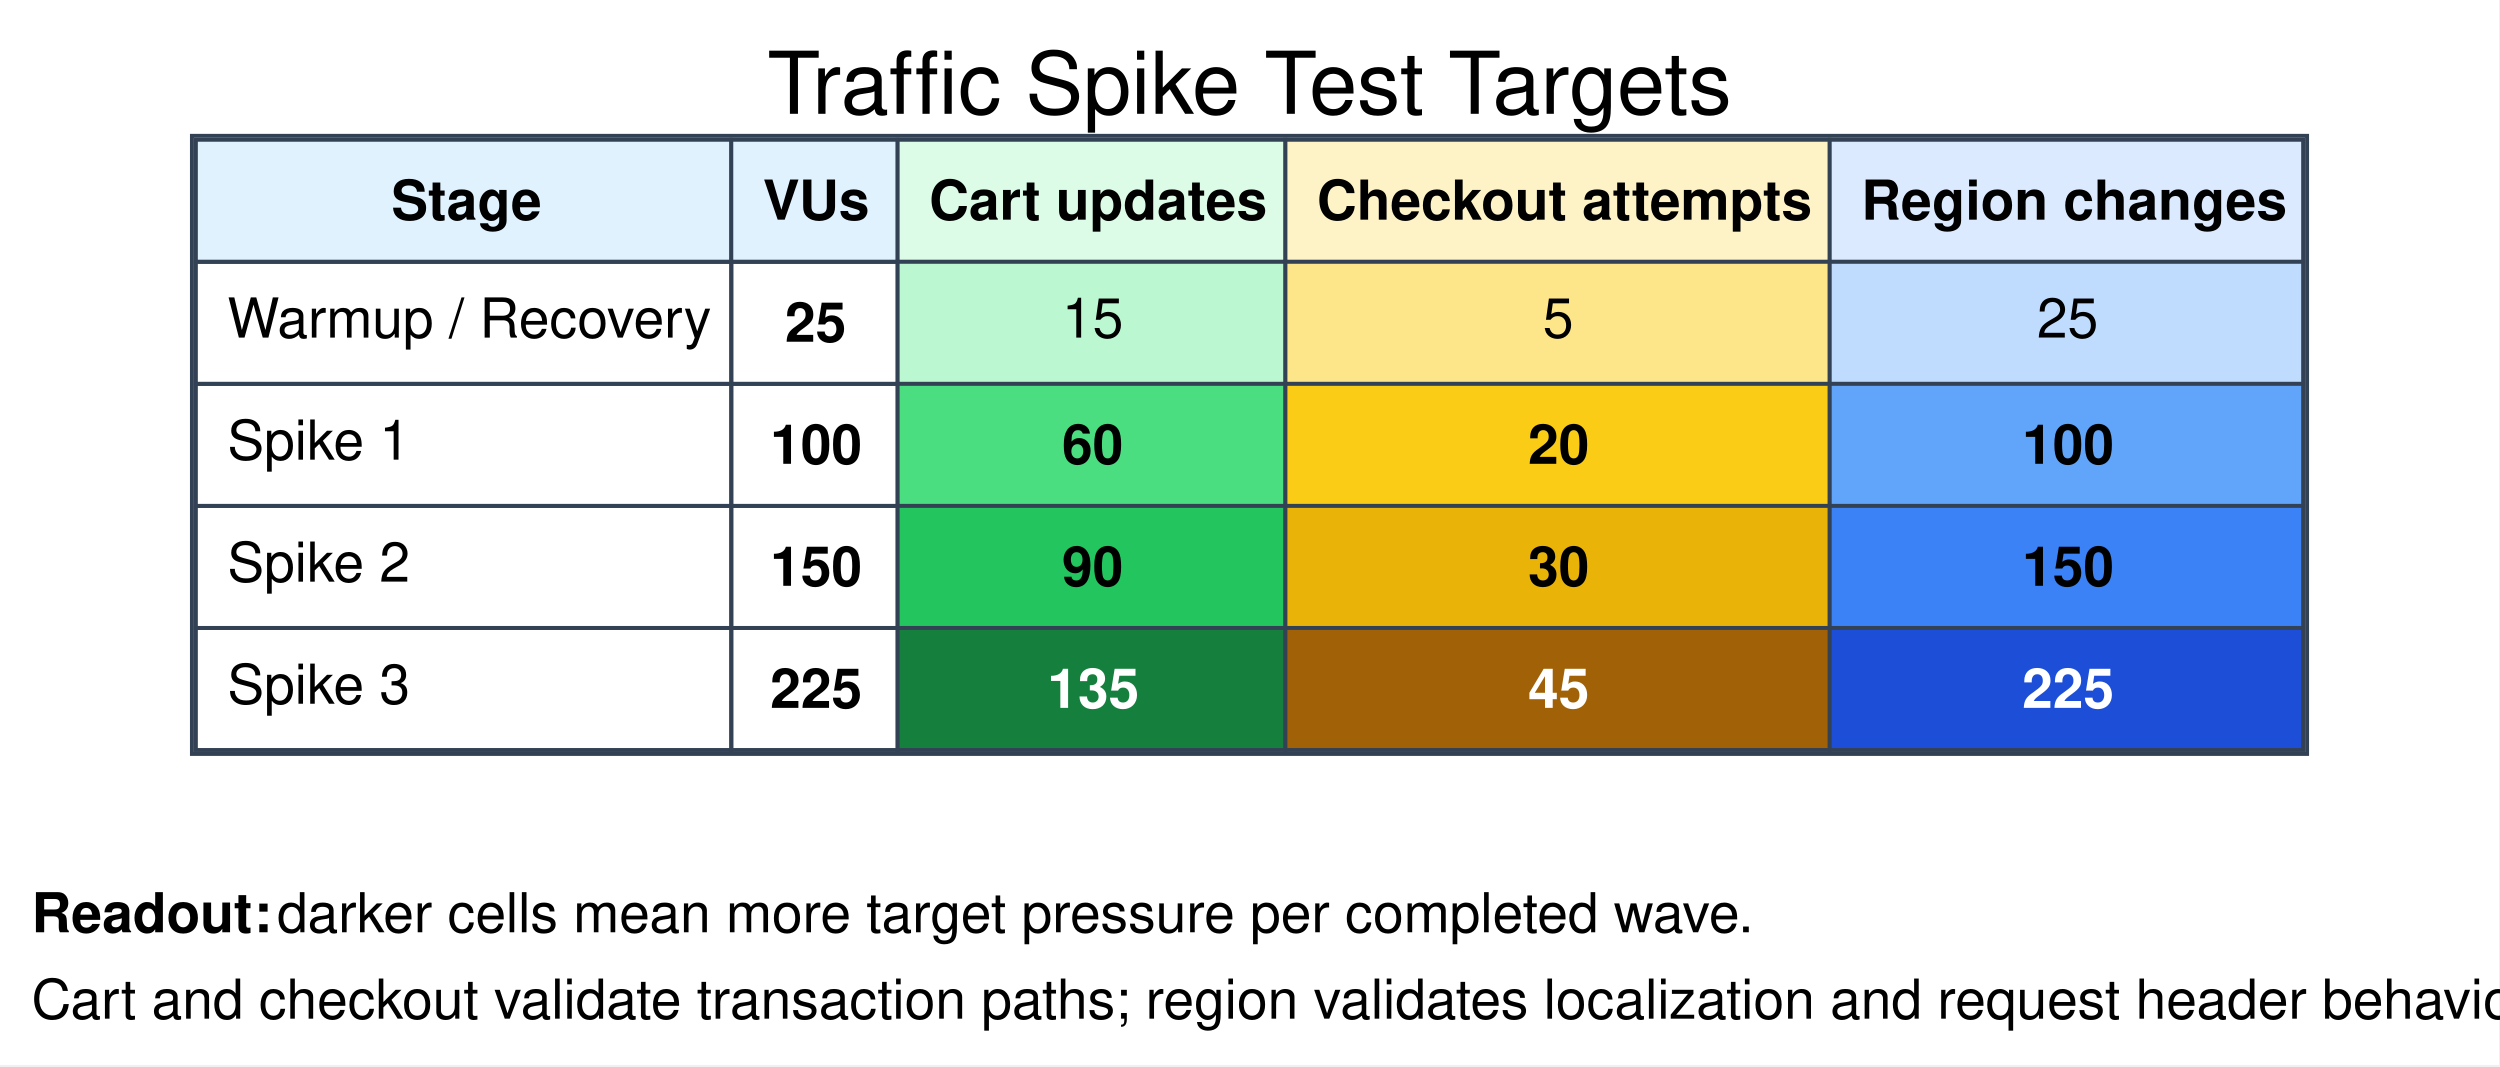
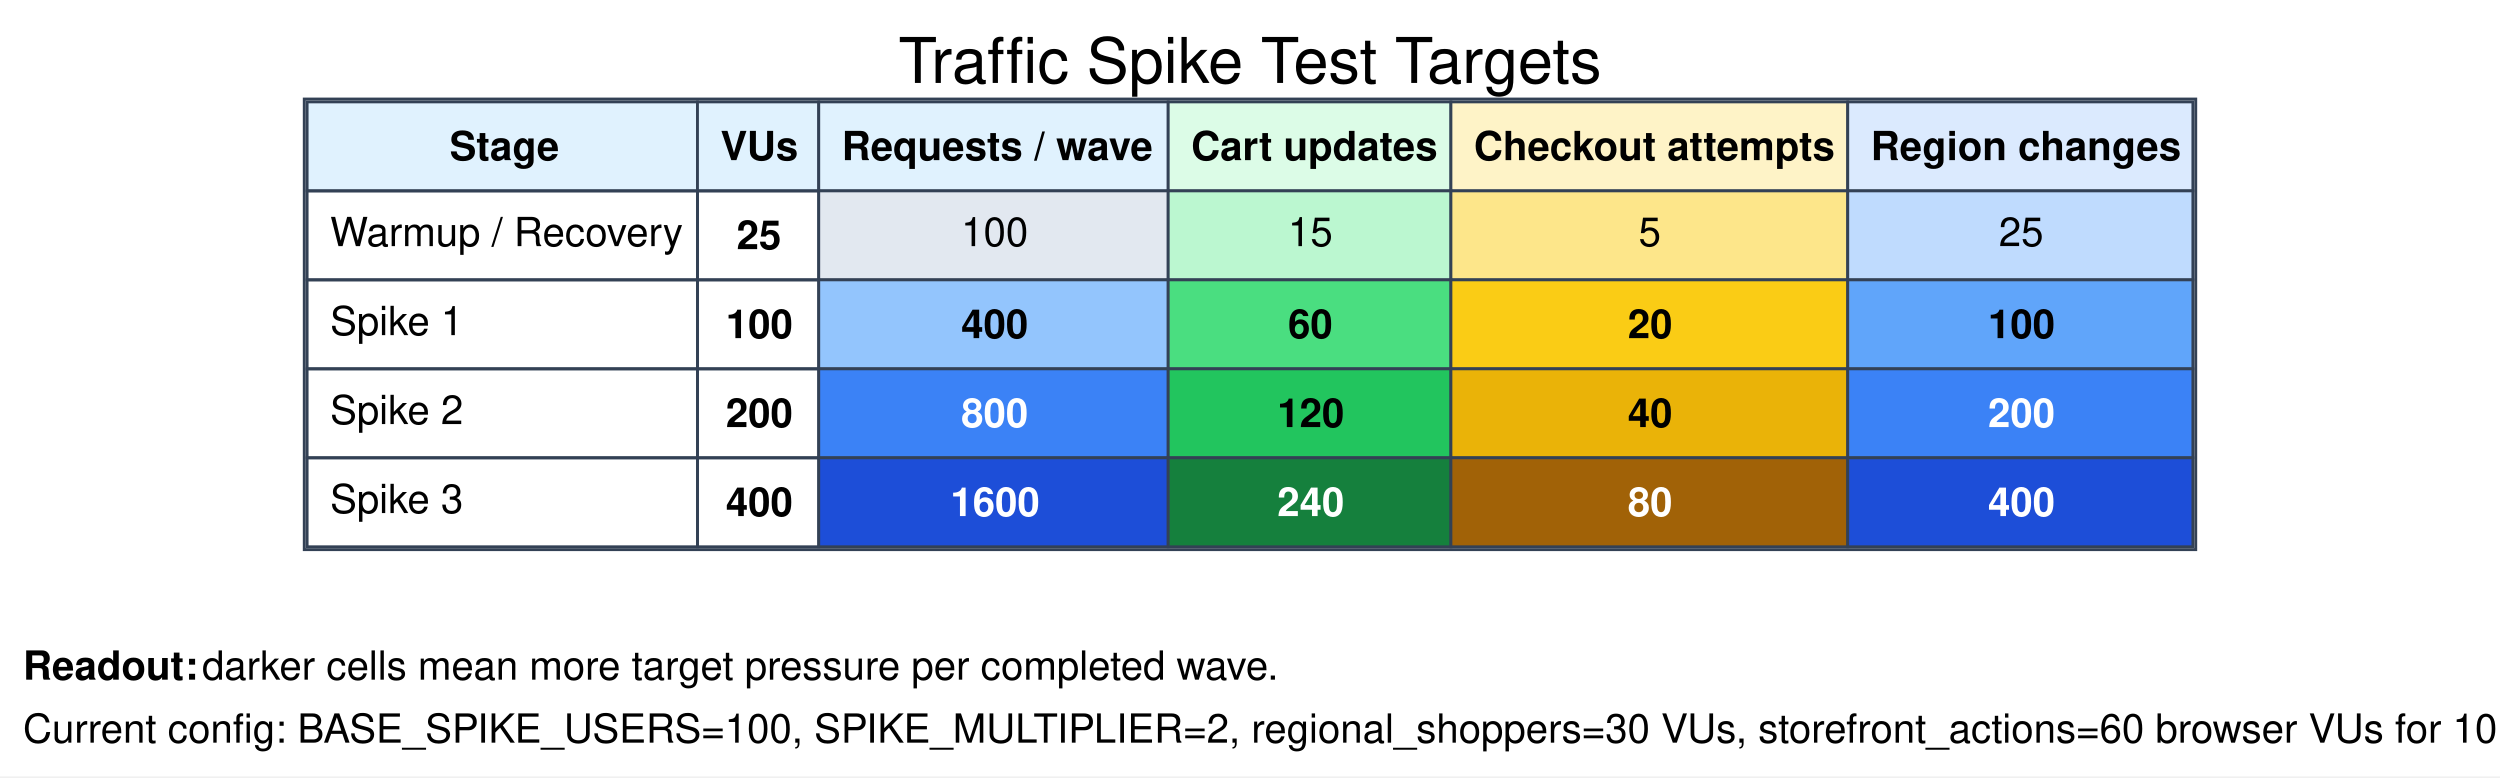
- <svg xmlns="http://www.w3.org/2000/svg" width="635pt" height="271pt" viewBox="0.00 0.00 635.00 271.00">
+ <svg xmlns="http://www.w3.org/2000/svg" width="871pt" height="271pt" viewBox="0.00 0.00 871.00 271.00">
  <g id="graph0" class="graph" transform="scale(1 1) rotate(0) translate(4 266.5)">
-     <polygon fill="white" stroke="none" points="-4,4 -4,-266.5 630.75,-266.5 630.75,4 -4,4" />
-     <text xml:space="preserve" text-anchor="middle" x="313.38" y="-237.6" font-family="Helvetica,sans-Serif" font-size="22.00">Traffic Spike Test Targets</text>
+     <polygon fill="white" stroke="none" points="-4,4 -4,-266.5 867,-266.5 867,4 -4,4" />
+     <text xml:space="preserve" text-anchor="middle" x="431.5" y="-237.6" font-family="Helvetica,sans-Serif" font-size="22.00">Traffic Spike Test Targets</text>
    <g id="node1" class="node">
-       <polygon fill="#e0f2fe" stroke="none" points="45.75,-200 45.75,-231 181.75,-231 181.75,-200 45.75,-200" />
-       <polygon fill="none" stroke="#334155" points="45.75,-200 45.75,-231 181.75,-231 181.75,-200 45.75,-200" />
-       <text xml:space="preserve" text-anchor="start" x="95.38" y="-210.7" font-family="Helvetica,sans-Serif" font-weight="bold" font-size="14.00">Stage</text>
-       <polygon fill="#e0f2fe" stroke="none" points="181.75,-200 181.75,-231 224,-231 224,-200 181.75,-200" />
-       <polygon fill="none" stroke="#334155" points="181.75,-200 181.75,-231 224,-231 224,-200 181.75,-200" />
-       <text xml:space="preserve" text-anchor="start" x="189.75" y="-210.7" font-family="Helvetica,sans-Serif" font-weight="bold" font-size="14.00">VUs</text>
-       <polygon fill="#dcfce7" stroke="none" points="224,-200 224,-231 322.5,-231 322.5,-200 224,-200" />
-       <polygon fill="none" stroke="#334155" points="224,-200 224,-231 322.5,-231 322.5,-200 224,-200" />
-       <text xml:space="preserve" text-anchor="start" x="232" y="-210.7" font-family="Helvetica,sans-Serif" font-weight="bold" font-size="14.00">Cart updates</text>
-       <polygon fill="#fef3c7" stroke="none" points="322.5,-200 322.5,-231 460.75,-231 460.75,-200 322.5,-200" />
-       <polygon fill="none" stroke="#334155" points="322.5,-200 322.5,-231 460.75,-231 460.75,-200 322.5,-200" />
-       <text xml:space="preserve" text-anchor="start" x="330.5" y="-210.7" font-family="Helvetica,sans-Serif" font-weight="bold" font-size="14.00">Checkout attempts</text>
-       <polygon fill="#dbeafe" stroke="none" points="460.75,-200 460.75,-231 581,-231 581,-200 460.75,-200" />
-       <polygon fill="none" stroke="#334155" points="460.75,-200 460.75,-231 581,-231 581,-200 460.75,-200" />
-       <text xml:space="preserve" text-anchor="start" x="468.75" y="-210.7" font-family="Helvetica,sans-Serif" font-weight="bold" font-size="14.00">Region changes</text>
-       <polygon fill="none" stroke="#334155" points="45.75,-169 45.75,-200 181.75,-200 181.75,-169 45.75,-169" />
-       <text xml:space="preserve" text-anchor="start" x="53.75" y="-180.75" font-family="Helvetica,sans-Serif" font-size="14.00">Warmup / Recovery</text>
-       <polygon fill="none" stroke="#334155" points="181.75,-169 181.75,-200 224,-200 224,-169 181.75,-169" />
-       <text xml:space="preserve" text-anchor="start" x="195.38" y="-179.7" font-family="Helvetica,sans-Serif" font-weight="bold" font-size="14.00">25</text>
-       <polygon fill="#bbf7d0" stroke="none" points="224,-169 224,-200 322.5,-200 322.5,-169 224,-169" />
-       <polygon fill="none" stroke="#334155" points="224,-169 224,-200 322.5,-200 322.5,-169 224,-169" />
-       <text xml:space="preserve" text-anchor="start" x="265.75" y="-180.75" font-family="Helvetica,sans-Serif" font-size="14.00">15</text>
-       <polygon fill="#fde68a" stroke="none" points="322.5,-169 322.5,-200 460.75,-200 460.75,-169 322.5,-169" />
-       <polygon fill="none" stroke="#334155" points="322.5,-169 322.5,-200 460.75,-200 460.75,-169 322.5,-169" />
-       <text xml:space="preserve" text-anchor="start" x="387.88" y="-180.75" font-family="Helvetica,sans-Serif" font-size="14.00">5</text>
-       <polygon fill="#bfdbfe" stroke="none" points="460.75,-169 460.75,-200 581,-200 581,-169 460.75,-169" />
-       <polygon fill="none" stroke="#334155" points="460.75,-169 460.75,-200 581,-200 581,-169 460.75,-169" />
-       <text xml:space="preserve" text-anchor="start" x="513.38" y="-180.75" font-family="Helvetica,sans-Serif" font-size="14.00">25</text>
-       <polygon fill="none" stroke="#334155" points="45.75,-138 45.75,-169 181.75,-169 181.75,-138 45.75,-138" />
-       <text xml:space="preserve" text-anchor="start" x="53.75" y="-149.75" font-family="Helvetica,sans-Serif" font-size="14.00">Spike 1</text>
-       <polygon fill="none" stroke="#334155" points="181.75,-138 181.75,-169 224,-169 224,-138 181.75,-138" />
-       <text xml:space="preserve" text-anchor="start" x="191.62" y="-148.7" font-family="Helvetica,sans-Serif" font-weight="bold" font-size="14.00">100</text>
-       <polygon fill="#4ade80" stroke="none" points="224,-138 224,-169 322.5,-169 322.5,-138 224,-138" />
-       <polygon fill="none" stroke="#334155" points="224,-138 224,-169 322.5,-169 322.5,-138 224,-138" />
-       <text xml:space="preserve" text-anchor="start" x="265.75" y="-148.7" font-family="Helvetica,sans-Serif" font-weight="bold" font-size="14.00">60</text>
-       <polygon fill="#facc15" stroke="none" points="322.5,-138 322.5,-169 460.75,-169 460.75,-138 322.5,-138" />
-       <polygon fill="none" stroke="#334155" points="322.5,-138 322.5,-169 460.75,-169 460.75,-138 322.5,-138" />
-       <text xml:space="preserve" text-anchor="start" x="384.12" y="-148.7" font-family="Helvetica,sans-Serif" font-weight="bold" font-size="14.00">20</text>
-       <polygon fill="#60a5fa" stroke="none" points="460.75,-138 460.75,-169 581,-169 581,-138 460.75,-138" />
-       <polygon fill="none" stroke="#334155" points="460.75,-138 460.75,-169 581,-169 581,-138 460.75,-138" />
-       <text xml:space="preserve" text-anchor="start" x="509.62" y="-148.7" font-family="Helvetica,sans-Serif" font-weight="bold" font-size="14.00">100</text>
-       <polygon fill="none" stroke="#334155" points="45.75,-107 45.75,-138 181.75,-138 181.75,-107 45.75,-107" />
-       <text xml:space="preserve" text-anchor="start" x="53.75" y="-118.75" font-family="Helvetica,sans-Serif" font-size="14.00">Spike 2</text>
-       <polygon fill="none" stroke="#334155" points="181.75,-107 181.75,-138 224,-138 224,-107 181.75,-107" />
-       <text xml:space="preserve" text-anchor="start" x="191.62" y="-117.7" font-family="Helvetica,sans-Serif" font-weight="bold" font-size="14.00">150</text>
-       <polygon fill="#22c55e" stroke="none" points="224,-107 224,-138 322.5,-138 322.5,-107 224,-107" />
-       <polygon fill="none" stroke="#334155" points="224,-107 224,-138 322.5,-138 322.5,-107 224,-107" />
-       <text xml:space="preserve" text-anchor="start" x="265.75" y="-117.7" font-family="Helvetica,sans-Serif" font-weight="bold" font-size="14.00">90</text>
-       <polygon fill="#eab308" stroke="none" points="322.5,-107 322.5,-138 460.75,-138 460.75,-107 322.5,-107" />
-       <polygon fill="none" stroke="#334155" points="322.5,-107 322.5,-138 460.75,-138 460.75,-107 322.5,-107" />
-       <text xml:space="preserve" text-anchor="start" x="384.12" y="-117.7" font-family="Helvetica,sans-Serif" font-weight="bold" font-size="14.00">30</text>
-       <polygon fill="#3b82f6" stroke="none" points="460.75,-107 460.75,-138 581,-138 581,-107 460.75,-107" />
-       <polygon fill="none" stroke="#334155" points="460.75,-107 460.75,-138 581,-138 581,-107 460.75,-107" />
-       <text xml:space="preserve" text-anchor="start" x="509.62" y="-117.7" font-family="Helvetica,sans-Serif" font-weight="bold" font-size="14.00">150</text>
-       <polygon fill="none" stroke="#334155" points="45.75,-76 45.75,-107 181.75,-107 181.75,-76 45.75,-76" />
-       <text xml:space="preserve" text-anchor="start" x="53.75" y="-87.75" font-family="Helvetica,sans-Serif" font-size="14.00">Spike 3</text>
-       <polygon fill="none" stroke="#334155" points="181.75,-76 181.75,-107 224,-107 224,-76 181.75,-76" />
-       <text xml:space="preserve" text-anchor="start" x="191.62" y="-86.7" font-family="Helvetica,sans-Serif" font-weight="bold" font-size="14.00">225</text>
-       <polygon fill="#15803d" stroke="none" points="224,-76 224,-107 322.5,-107 322.5,-76 224,-76" />
-       <polygon fill="none" stroke="#334155" points="224,-76 224,-107 322.5,-107 322.5,-76 224,-76" />
-       <text xml:space="preserve" text-anchor="start" x="262" y="-86.7" font-family="Helvetica,sans-Serif" font-weight="bold" font-size="14.00" fill="white">135</text>
-       <polygon fill="#a16207" stroke="none" points="322.5,-76 322.5,-107 460.75,-107 460.75,-76 322.5,-76" />
-       <polygon fill="none" stroke="#334155" points="322.5,-76 322.5,-107 460.75,-107 460.75,-76 322.5,-76" />
-       <text xml:space="preserve" text-anchor="start" x="384.12" y="-86.7" font-family="Helvetica,sans-Serif" font-weight="bold" font-size="14.00" fill="white">45</text>
-       <polygon fill="#1d4ed8" stroke="none" points="460.75,-76 460.75,-107 581,-107 581,-76 460.75,-76" />
-       <polygon fill="none" stroke="#334155" points="460.75,-76 460.75,-107 581,-107 581,-76 460.75,-76" />
-       <text xml:space="preserve" text-anchor="start" x="509.62" y="-86.7" font-family="Helvetica,sans-Serif" font-weight="bold" font-size="14.00" fill="white">225</text>
-       <polygon fill="none" stroke="#334155" points="44.75,-75 44.75,-232 582,-232 582,-75 44.75,-75" />
+       <polygon fill="#e0f2fe" stroke="none" points="103,-200 103,-231 239,-231 239,-200 103,-200" />
+       <polygon fill="none" stroke="#334155" points="103,-200 103,-231 239,-231 239,-200 103,-200" />
+       <text xml:space="preserve" text-anchor="start" x="152.62" y="-210.7" font-family="Helvetica,sans-Serif" font-weight="bold" font-size="14.00">Stage</text>
+       <polygon fill="#e0f2fe" stroke="none" points="239,-200 239,-231 281.25,-231 281.25,-200 239,-200" />
+       <polygon fill="none" stroke="#334155" points="239,-200 239,-231 281.25,-231 281.25,-200 239,-200" />
+       <text xml:space="preserve" text-anchor="start" x="247" y="-210.7" font-family="Helvetica,sans-Serif" font-weight="bold" font-size="14.00">VUs</text>
+       <polygon fill="#e0f2fe" stroke="none" points="281.25,-200 281.25,-231 403,-231 403,-200 281.25,-200" />
+       <polygon fill="none" stroke="#334155" points="281.25,-200 281.25,-231 403,-231 403,-200 281.25,-200" />
+       <text xml:space="preserve" text-anchor="start" x="289.25" y="-210.7" font-family="Helvetica,sans-Serif" font-weight="bold" font-size="14.00">Requests / wave</text>
+       <polygon fill="#dcfce7" stroke="none" points="403,-200 403,-231 501.5,-231 501.5,-200 403,-200" />
+       <polygon fill="none" stroke="#334155" points="403,-200 403,-231 501.5,-231 501.5,-200 403,-200" />
+       <text xml:space="preserve" text-anchor="start" x="411" y="-210.7" font-family="Helvetica,sans-Serif" font-weight="bold" font-size="14.00">Cart updates</text>
+       <polygon fill="#fef3c7" stroke="none" points="501.5,-200 501.5,-231 639.75,-231 639.75,-200 501.5,-200" />
+       <polygon fill="none" stroke="#334155" points="501.5,-200 501.5,-231 639.75,-231 639.75,-200 501.5,-200" />
+       <text xml:space="preserve" text-anchor="start" x="509.5" y="-210.7" font-family="Helvetica,sans-Serif" font-weight="bold" font-size="14.00">Checkout attempts</text>
+       <polygon fill="#dbeafe" stroke="none" points="639.75,-200 639.75,-231 760,-231 760,-200 639.75,-200" />
+       <polygon fill="none" stroke="#334155" points="639.75,-200 639.75,-231 760,-231 760,-200 639.75,-200" />
+       <text xml:space="preserve" text-anchor="start" x="647.75" y="-210.7" font-family="Helvetica,sans-Serif" font-weight="bold" font-size="14.00">Region changes</text>
+       <polygon fill="none" stroke="#334155" points="103,-169 103,-200 239,-200 239,-169 103,-169" />
+       <text xml:space="preserve" text-anchor="start" x="111" y="-180.75" font-family="Helvetica,sans-Serif" font-size="14.00">Warmup / Recovery</text>
+       <polygon fill="none" stroke="#334155" points="239,-169 239,-200 281.25,-200 281.25,-169 239,-169" />
+       <text xml:space="preserve" text-anchor="start" x="252.62" y="-179.7" font-family="Helvetica,sans-Serif" font-weight="bold" font-size="14.00">25</text>
+       <polygon fill="#e2e8f0" stroke="none" points="281.25,-169 281.25,-200 403,-200 403,-169 281.25,-169" />
+       <polygon fill="none" stroke="#334155" points="281.25,-169 281.25,-200 403,-200 403,-169 281.25,-169" />
+       <text xml:space="preserve" text-anchor="start" x="330.88" y="-180.75" font-family="Helvetica,sans-Serif" font-size="14.00">100</text>
+       <polygon fill="#bbf7d0" stroke="none" points="403,-169 403,-200 501.5,-200 501.5,-169 403,-169" />
+       <polygon fill="none" stroke="#334155" points="403,-169 403,-200 501.5,-200 501.5,-169 403,-169" />
+       <text xml:space="preserve" text-anchor="start" x="444.75" y="-180.75" font-family="Helvetica,sans-Serif" font-size="14.00">15</text>
+       <polygon fill="#fde68a" stroke="none" points="501.5,-169 501.5,-200 639.75,-200 639.75,-169 501.5,-169" />
+       <polygon fill="none" stroke="#334155" points="501.5,-169 501.5,-200 639.75,-200 639.75,-169 501.5,-169" />
+       <text xml:space="preserve" text-anchor="start" x="566.88" y="-180.75" font-family="Helvetica,sans-Serif" font-size="14.00">5</text>
+       <polygon fill="#bfdbfe" stroke="none" points="639.75,-169 639.75,-200 760,-200 760,-169 639.75,-169" />
+       <polygon fill="none" stroke="#334155" points="639.75,-169 639.75,-200 760,-200 760,-169 639.75,-169" />
+       <text xml:space="preserve" text-anchor="start" x="692.38" y="-180.75" font-family="Helvetica,sans-Serif" font-size="14.00">25</text>
+       <polygon fill="none" stroke="#334155" points="103,-138 103,-169 239,-169 239,-138 103,-138" />
+       <text xml:space="preserve" text-anchor="start" x="111" y="-149.75" font-family="Helvetica,sans-Serif" font-size="14.00">Spike 1</text>
+       <polygon fill="none" stroke="#334155" points="239,-138 239,-169 281.25,-169 281.25,-138 239,-138" />
+       <text xml:space="preserve" text-anchor="start" x="248.88" y="-148.7" font-family="Helvetica,sans-Serif" font-weight="bold" font-size="14.00">100</text>
+       <polygon fill="#93c5fd" stroke="none" points="281.25,-138 281.25,-169 403,-169 403,-138 281.25,-138" />
+       <polygon fill="none" stroke="#334155" points="281.25,-138 281.25,-169 403,-169 403,-138 281.25,-138" />
+       <text xml:space="preserve" text-anchor="start" x="330.88" y="-148.7" font-family="Helvetica,sans-Serif" font-weight="bold" font-size="14.00">400</text>
+       <polygon fill="#4ade80" stroke="none" points="403,-138 403,-169 501.5,-169 501.5,-138 403,-138" />
+       <polygon fill="none" stroke="#334155" points="403,-138 403,-169 501.5,-169 501.5,-138 403,-138" />
+       <text xml:space="preserve" text-anchor="start" x="444.75" y="-148.7" font-family="Helvetica,sans-Serif" font-weight="bold" font-size="14.00">60</text>
+       <polygon fill="#facc15" stroke="none" points="501.5,-138 501.5,-169 639.75,-169 639.75,-138 501.5,-138" />
+       <polygon fill="none" stroke="#334155" points="501.5,-138 501.5,-169 639.75,-169 639.75,-138 501.5,-138" />
+       <text xml:space="preserve" text-anchor="start" x="563.12" y="-148.7" font-family="Helvetica,sans-Serif" font-weight="bold" font-size="14.00">20</text>
+       <polygon fill="#60a5fa" stroke="none" points="639.75,-138 639.75,-169 760,-169 760,-138 639.75,-138" />
+       <polygon fill="none" stroke="#334155" points="639.75,-138 639.75,-169 760,-169 760,-138 639.75,-138" />
+       <text xml:space="preserve" text-anchor="start" x="688.62" y="-148.7" font-family="Helvetica,sans-Serif" font-weight="bold" font-size="14.00">100</text>
+       <polygon fill="none" stroke="#334155" points="103,-107 103,-138 239,-138 239,-107 103,-107" />
+       <text xml:space="preserve" text-anchor="start" x="111" y="-118.75" font-family="Helvetica,sans-Serif" font-size="14.00">Spike 2</text>
+       <polygon fill="none" stroke="#334155" points="239,-107 239,-138 281.25,-138 281.25,-107 239,-107" />
+       <text xml:space="preserve" text-anchor="start" x="248.88" y="-117.7" font-family="Helvetica,sans-Serif" font-weight="bold" font-size="14.00">200</text>
+       <polygon fill="#3b82f6" stroke="none" points="281.25,-107 281.25,-138 403,-138 403,-107 281.25,-107" />
+       <polygon fill="none" stroke="#334155" points="281.25,-107 281.25,-138 403,-138 403,-107 281.25,-107" />
+       <text xml:space="preserve" text-anchor="start" x="330.88" y="-117.7" font-family="Helvetica,sans-Serif" font-weight="bold" font-size="14.00" fill="white">800</text>
+       <polygon fill="#22c55e" stroke="none" points="403,-107 403,-138 501.5,-138 501.5,-107 403,-107" />
+       <polygon fill="none" stroke="#334155" points="403,-107 403,-138 501.5,-138 501.5,-107 403,-107" />
+       <text xml:space="preserve" text-anchor="start" x="441" y="-117.7" font-family="Helvetica,sans-Serif" font-weight="bold" font-size="14.00">120</text>
+       <polygon fill="#eab308" stroke="none" points="501.5,-107 501.5,-138 639.75,-138 639.75,-107 501.5,-107" />
+       <polygon fill="none" stroke="#334155" points="501.5,-107 501.5,-138 639.75,-138 639.75,-107 501.5,-107" />
+       <text xml:space="preserve" text-anchor="start" x="563.12" y="-117.7" font-family="Helvetica,sans-Serif" font-weight="bold" font-size="14.00">40</text>
+       <polygon fill="#3b82f6" stroke="none" points="639.75,-107 639.75,-138 760,-138 760,-107 639.75,-107" />
+       <polygon fill="none" stroke="#334155" points="639.75,-107 639.75,-138 760,-138 760,-107 639.75,-107" />
+       <text xml:space="preserve" text-anchor="start" x="688.62" y="-117.7" font-family="Helvetica,sans-Serif" font-weight="bold" font-size="14.00" fill="white">200</text>
+       <polygon fill="none" stroke="#334155" points="103,-76 103,-107 239,-107 239,-76 103,-76" />
+       <text xml:space="preserve" text-anchor="start" x="111" y="-87.75" font-family="Helvetica,sans-Serif" font-size="14.00">Spike 3</text>
+       <polygon fill="none" stroke="#334155" points="239,-76 239,-107 281.25,-107 281.25,-76 239,-76" />
+       <text xml:space="preserve" text-anchor="start" x="248.88" y="-86.7" font-family="Helvetica,sans-Serif" font-weight="bold" font-size="14.00">400</text>
+       <polygon fill="#1d4ed8" stroke="none" points="281.25,-76 281.25,-107 403,-107 403,-76 281.25,-76" />
+       <polygon fill="none" stroke="#334155" points="281.25,-76 281.25,-107 403,-107 403,-76 281.25,-76" />
+       <text xml:space="preserve" text-anchor="start" x="327.12" y="-86.7" font-family="Helvetica,sans-Serif" font-weight="bold" font-size="14.00" fill="white">1600</text>
+       <polygon fill="#15803d" stroke="none" points="403,-76 403,-107 501.5,-107 501.5,-76 403,-76" />
+       <polygon fill="none" stroke="#334155" points="403,-76 403,-107 501.5,-107 501.5,-76 403,-76" />
+       <text xml:space="preserve" text-anchor="start" x="441" y="-86.7" font-family="Helvetica,sans-Serif" font-weight="bold" font-size="14.00" fill="white">240</text>
+       <polygon fill="#a16207" stroke="none" points="501.5,-76 501.5,-107 639.75,-107 639.75,-76 501.5,-76" />
+       <polygon fill="none" stroke="#334155" points="501.5,-76 501.5,-107 639.75,-107 639.75,-76 501.5,-76" />
+       <text xml:space="preserve" text-anchor="start" x="563.12" y="-86.7" font-family="Helvetica,sans-Serif" font-weight="bold" font-size="14.00" fill="white">80</text>
+       <polygon fill="#1d4ed8" stroke="none" points="639.75,-76 639.75,-107 760,-107 760,-76 639.75,-76" />
+       <polygon fill="none" stroke="#334155" points="639.75,-76 639.75,-107 760,-107 760,-76 639.75,-76" />
+       <text xml:space="preserve" text-anchor="start" x="688.62" y="-86.7" font-family="Helvetica,sans-Serif" font-weight="bold" font-size="14.00" fill="white">400</text>
+       <polygon fill="none" stroke="#334155" points="102,-75 102,-232 761,-232 761,-75 102,-75" />
    </g>
    <g id="node2" class="node">
      <text xml:space="preserve" text-anchor="start" x="4" y="-29.7" font-family="Helvetica,sans-Serif" font-weight="bold" font-size="14.00">Readout:</text>
      <text xml:space="preserve" text-anchor="start" x="62.5" y="-29.7" font-family="Helvetica,sans-Serif" font-size="14.00"> darker cells mean more target pressure per completed wave.</text>
-       <text xml:space="preserve" text-anchor="start" x="4" y="-7.75" font-family="Helvetica,sans-Serif" font-size="14.00">Cart and checkout validate transaction paths; region validates localization and request header behavior.</text>
+       <text xml:space="preserve" text-anchor="start" x="4" y="-7.75" font-family="Helvetica,sans-Serif" font-size="14.00">Current config: BASE_SPIKE_USERS=100, SPIKE_MULTIPLIER=2, regional_shoppers=30 VUs, storefront_actions=60 browser VUs for 10m.</text>
    </g>
  </g>
</svg>
